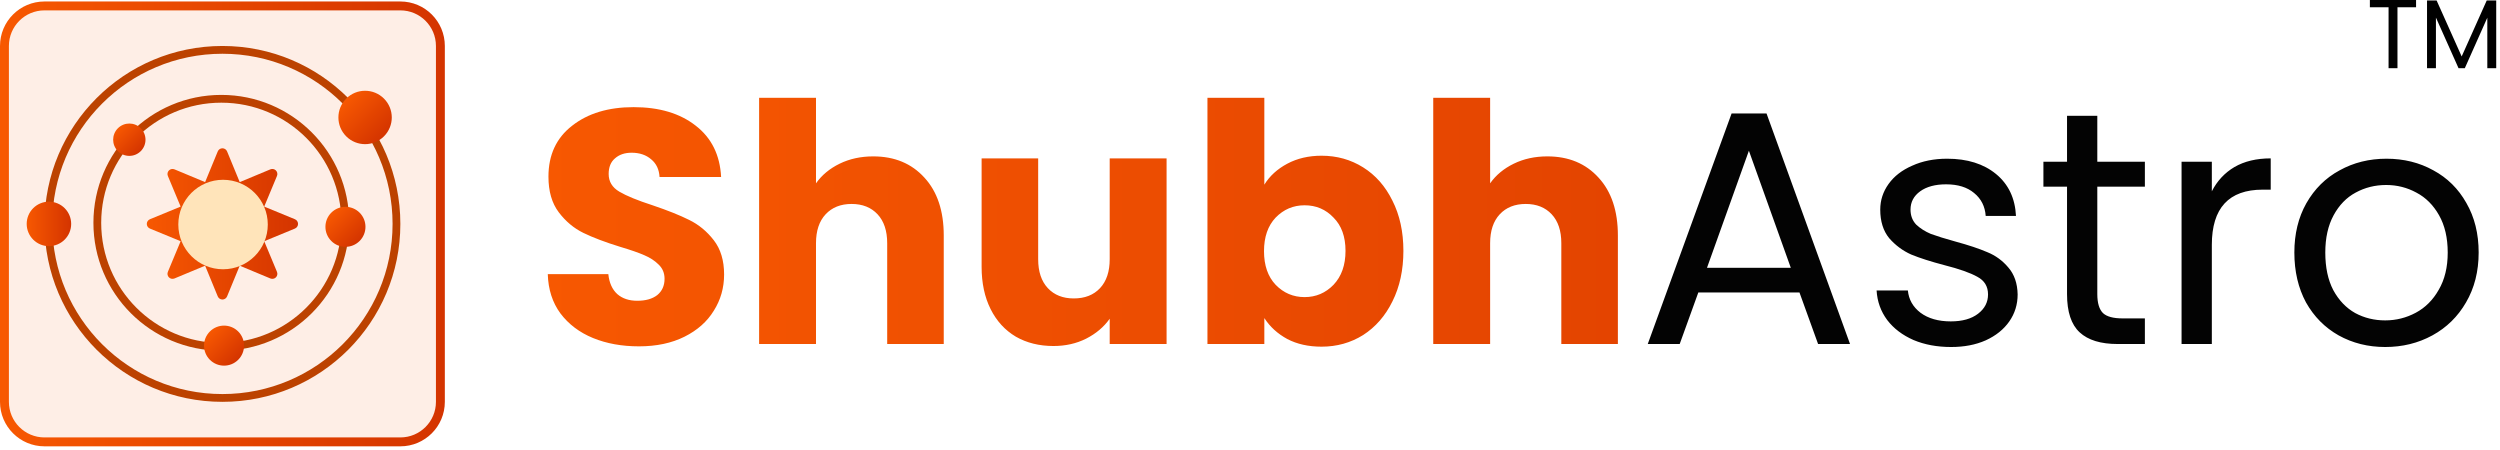
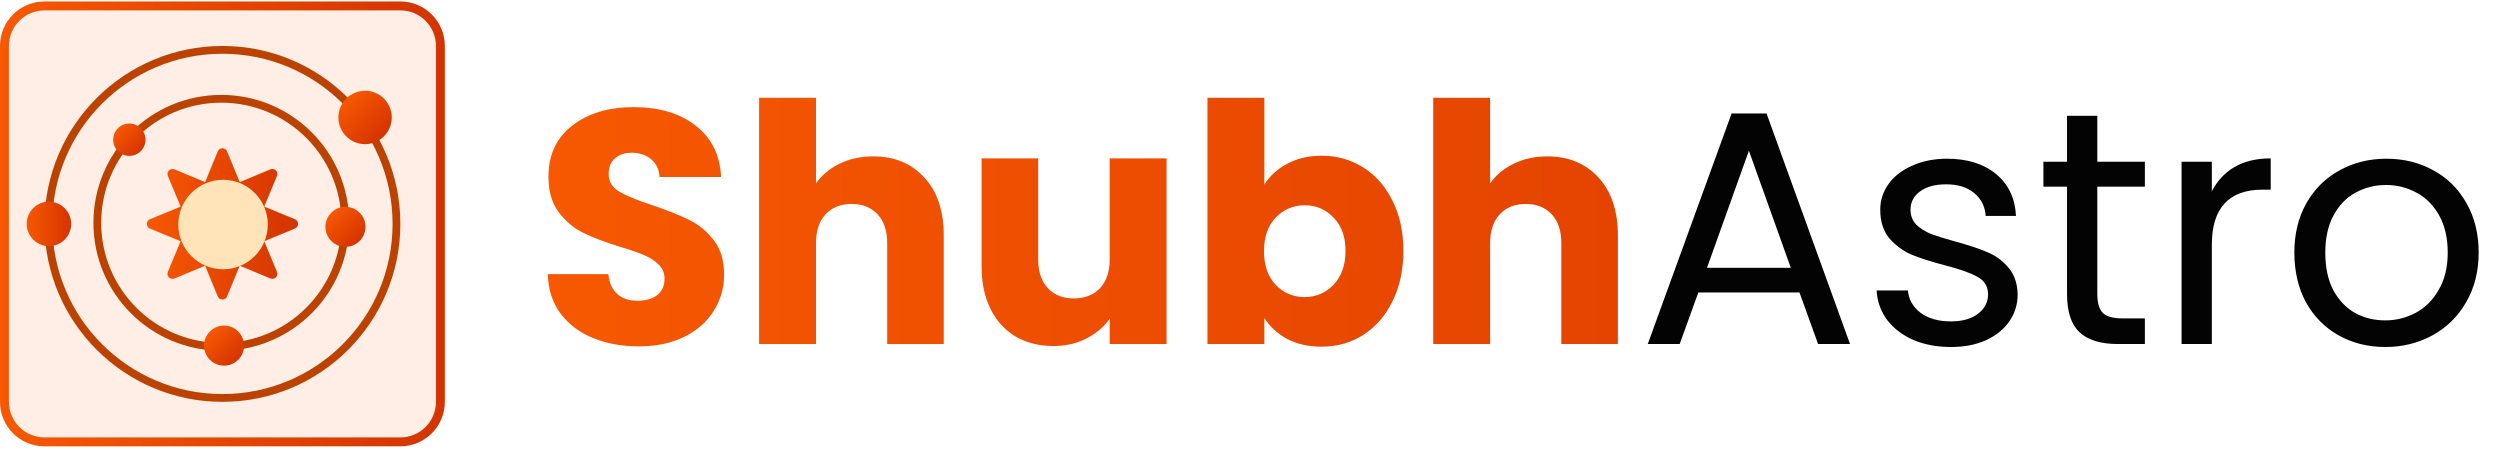
<svg xmlns="http://www.w3.org/2000/svg" width="562" height="101" viewBox="0 0 562 101" fill="none">
  <path d="M143.632 77.858C139.793 77.858 136.353 77.234 133.312 75.988C130.271 74.741 127.828 72.897 125.983 70.454C124.188 68.011 123.241 65.069 123.141 61.629H136.752C136.952 63.573 137.625 65.069 138.771 66.116C139.918 67.113 141.414 67.612 143.259 67.612C145.153 67.612 146.649 67.188 147.746 66.34C148.843 65.443 149.391 64.222 149.391 62.676C149.391 61.38 148.942 60.308 148.045 59.46C147.197 58.612 146.125 57.914 144.829 57.366C143.583 56.818 141.788 56.194 139.444 55.496C136.054 54.449 133.287 53.402 131.143 52.355C128.999 51.308 127.155 49.763 125.609 47.719C124.063 45.675 123.291 43.007 123.291 39.717C123.291 34.831 125.061 31.016 128.6 28.274C132.14 25.482 136.752 24.086 142.436 24.086C148.219 24.086 152.881 25.482 156.421 28.274C159.961 31.016 161.855 34.855 162.105 39.791H148.269C148.169 38.096 147.546 36.775 146.4 35.828C145.253 34.831 143.782 34.332 141.987 34.332C140.442 34.332 139.195 34.756 138.248 35.603C137.301 36.401 136.827 37.573 136.827 39.118C136.827 40.813 137.625 42.135 139.22 43.082C140.816 44.029 143.308 45.051 146.699 46.148C150.089 47.295 152.831 48.392 154.925 49.439C157.069 50.486 158.914 52.006 160.459 54.001C162.005 55.995 162.778 58.563 162.778 61.704C162.778 64.695 162.005 67.412 160.459 69.855C158.964 72.298 156.77 74.243 153.878 75.689C150.986 77.135 147.571 77.858 143.632 77.858ZM196.3 35.155C201.086 35.155 204.925 36.75 207.817 39.941C210.708 43.082 212.154 47.419 212.154 52.954V77.334H199.441V54.674C199.441 51.882 198.718 49.713 197.272 48.167C195.826 46.622 193.881 45.849 191.438 45.849C188.995 45.849 187.051 46.622 185.605 48.167C184.159 49.713 183.436 51.882 183.436 54.674V77.334H170.648V21.992H183.436V41.212C184.733 39.367 186.503 37.897 188.746 36.8C190.99 35.703 193.507 35.155 196.3 35.155ZM262.248 35.603V77.334H249.46V71.65C248.163 73.495 246.393 74.991 244.15 76.137C241.956 77.234 239.513 77.783 236.821 77.783C233.63 77.783 230.813 77.085 228.37 75.689C225.927 74.243 224.032 72.174 222.686 69.481C221.34 66.789 220.667 63.623 220.667 59.984V35.603H233.381V58.264C233.381 61.056 234.104 63.224 235.549 64.77C236.995 66.316 238.94 67.088 241.383 67.088C243.876 67.088 245.845 66.316 247.291 64.77C248.737 63.224 249.46 61.056 249.46 58.264V35.603H262.248ZM284.222 41.511C285.419 39.567 287.139 37.996 289.383 36.8C291.626 35.603 294.194 35.005 297.086 35.005C300.526 35.005 303.642 35.877 306.434 37.623C309.226 39.367 311.42 41.86 313.015 45.101C314.66 48.342 315.483 52.106 315.483 56.394C315.483 60.682 314.66 64.471 313.015 67.761C311.42 71.002 309.226 73.52 306.434 75.315C303.642 77.06 300.526 77.932 297.086 77.932C294.144 77.932 291.576 77.359 289.383 76.212C287.189 75.016 285.469 73.445 284.222 71.501V77.334H271.434V21.992H284.222V41.511ZM302.47 56.394C302.47 53.203 301.573 50.71 299.778 48.915C298.033 47.071 295.864 46.148 293.272 46.148C290.729 46.148 288.56 47.071 286.765 48.915C285.02 50.76 284.148 53.278 284.148 56.469C284.148 59.66 285.02 62.177 286.765 64.022C288.56 65.867 290.729 66.789 293.272 66.789C295.814 66.789 297.983 65.867 299.778 64.022C301.573 62.127 302.47 59.585 302.47 56.394ZM347.844 35.155C352.63 35.155 356.469 36.75 359.361 39.941C362.253 43.082 363.699 47.419 363.699 52.954V77.334H350.985V54.674C350.985 51.882 350.262 49.713 348.816 48.167C347.37 46.622 345.426 45.849 342.983 45.849C340.54 45.849 338.595 46.622 337.149 48.167C335.704 49.713 334.981 51.882 334.981 54.674V77.334H322.192V21.992H334.981V41.212C336.277 39.367 338.047 37.897 340.29 36.8C342.534 35.703 345.052 35.155 347.844 35.155Z" fill="url(#paint0_linear_10865_99)" />
  <path d="M404.519 65.742H381.784L377.596 77.334H370.416L389.263 25.507H397.115L415.887 77.334H408.707L404.519 65.742ZM402.575 60.208L393.152 33.883L383.728 60.208H402.575ZM438.609 78.007C435.468 78.007 432.651 77.484 430.158 76.437C427.665 75.34 425.696 73.844 424.25 71.949C422.804 70.005 422.006 67.786 421.857 65.293H428.886C429.086 67.338 430.033 69.008 431.728 70.304C433.473 71.6 435.742 72.249 438.534 72.249C441.126 72.249 443.171 71.675 444.666 70.528C446.162 69.382 446.91 67.936 446.91 66.191C446.91 64.396 446.112 63.075 444.517 62.227C442.921 61.33 440.453 60.457 437.113 59.61C434.072 58.812 431.579 58.014 429.634 57.217C427.74 56.369 426.094 55.147 424.698 53.552C423.352 51.907 422.679 49.763 422.679 47.12C422.679 45.026 423.302 43.107 424.549 41.362C425.795 39.617 427.565 38.246 429.859 37.249C432.152 36.202 434.77 35.678 437.711 35.678C442.248 35.678 445.913 36.825 448.705 39.118C451.497 41.412 452.993 44.553 453.192 48.541H446.386C446.237 46.397 445.364 44.677 443.769 43.381C442.223 42.085 440.129 41.437 437.487 41.437C435.044 41.437 433.099 41.96 431.654 43.007C430.208 44.054 429.485 45.425 429.485 47.12C429.485 48.467 429.909 49.588 430.756 50.486C431.654 51.333 432.75 52.031 434.047 52.58C435.393 53.078 437.238 53.652 439.581 54.3C442.523 55.098 444.916 55.895 446.76 56.693C448.605 57.441 450.176 58.588 451.472 60.133C452.818 61.679 453.516 63.698 453.566 66.191C453.566 68.434 452.943 70.454 451.696 72.249C450.45 74.043 448.68 75.464 446.386 76.511C444.143 77.508 441.55 78.007 438.609 78.007ZM471.474 41.96V66.116C471.474 68.11 471.898 69.531 472.746 70.379C473.593 71.177 475.064 71.576 477.158 71.576H482.169V77.334H476.036C472.247 77.334 469.405 76.462 467.511 74.716C465.616 72.972 464.669 70.105 464.669 66.116V41.96H459.359V36.351H464.669V26.031H471.474V36.351H482.169V41.96H471.474ZM497.22 43.007C498.417 40.664 500.112 38.844 502.306 37.548C504.549 36.251 507.266 35.603 510.457 35.603V42.633H508.662C501.034 42.633 497.22 46.771 497.22 55.048V77.334H490.415V36.351H497.22V43.007ZM536.187 78.007C532.348 78.007 528.858 77.135 525.717 75.39C522.626 73.644 520.183 71.177 518.388 67.986C516.643 64.745 515.771 61.006 515.771 56.768C515.771 52.58 516.668 48.89 518.463 45.699C520.308 42.459 522.8 39.991 525.942 38.296C529.083 36.551 532.597 35.678 536.486 35.678C540.375 35.678 543.89 36.551 547.031 38.296C550.172 39.991 552.64 42.434 554.435 45.625C556.28 48.816 557.202 52.53 557.202 56.768C557.202 61.006 556.255 64.745 554.36 67.986C552.516 71.177 549.998 73.644 546.807 75.39C543.616 77.135 540.076 78.007 536.187 78.007ZM536.187 72.024C538.63 72.024 540.924 71.451 543.068 70.304C545.211 69.157 546.932 67.437 548.228 65.144C549.574 62.85 550.247 60.058 550.247 56.768C550.247 53.477 549.599 50.685 548.303 48.392C547.006 46.098 545.311 44.403 543.217 43.306C541.123 42.16 538.855 41.586 536.412 41.586C533.919 41.586 531.625 42.16 529.531 43.306C527.487 44.403 525.842 46.098 524.595 48.392C523.349 50.685 522.726 53.477 522.726 56.768C522.726 60.108 523.324 62.925 524.521 65.219C525.767 67.512 527.412 69.232 529.456 70.379C531.501 71.476 533.744 72.024 536.187 72.024Z" fill="#030303" />
-   <path d="M543.132 -9.53674e-07V1.628H538.952V15.334H536.95V1.628H532.748V-9.53674e-07H543.132ZM561.15 0.11V15.334H559.148V3.982L554.088 15.334H552.68L547.598 3.96V15.334H545.596V0.11H547.752L553.384 12.694L559.016 0.11H561.15Z" fill="black" />
  <rect x="1" y="1.334" width="98" height="98" rx="9" fill="#FEEEE6" stroke="url(#paint1_linear_10865_99)" stroke-width="2" />
  <path fill-rule="evenodd" clip-rule="evenodd" d="M46.109 40.94L39.216 38.068C38.792 37.892 38.304 37.989 37.979 38.313C37.655 38.638 37.558 39.126 37.734 39.55L40.606 46.443L33.702 49.286C33.278 49.461 33 49.875 33 50.334C33 50.793 33.278 51.207 33.702 51.382L40.606 54.225L37.734 61.118C37.558 61.541 37.655 62.03 37.979 62.355C38.304 62.679 38.792 62.776 39.216 62.6L46.109 59.728L48.952 66.632C49.127 67.056 49.541 67.334 50 67.334C50.459 67.334 50.873 67.056 51.048 66.632L53.891 59.728L60.784 62.6C61.208 62.776 61.696 62.679 62.021 62.355C62.345 62.03 62.442 61.541 62.266 61.118L59.394 54.225L66.299 51.382C66.722 51.207 67 50.793 67 50.334C67 49.875 66.722 49.461 66.299 49.286L59.394 46.443L62.266 39.55C62.442 39.126 62.345 38.638 62.021 38.313C61.696 37.989 61.208 37.892 60.784 38.068L53.891 40.94L51.048 34.035C50.873 33.612 50.459 33.334 50 33.334C49.541 33.334 49.127 33.612 48.952 34.035L46.109 40.94Z" fill="url(#paint2_linear_10865_99)" />
  <path d="M50.141 60.532C55.696 60.532 60.199 56.029 60.199 50.474C60.199 44.919 55.696 40.416 50.141 40.416C44.586 40.416 40.083 44.919 40.083 50.474C40.083 56.029 44.586 60.532 50.141 60.532Z" fill="#FFE4BA" />
  <circle cx="49.75" cy="50.084" r="27.875" stroke="#BC4200" stroke-width="1.75" />
  <circle cx="50" cy="50.334" r="39.125" stroke="#BC4200" stroke-width="1.75" />
  <path d="M47.182 80.88C48.939 82.637 51.789 82.637 53.546 80.88C55.303 79.123 55.303 76.273 53.546 74.516C51.789 72.759 48.939 72.759 47.182 74.516C45.425 76.273 45.425 79.123 47.182 80.88Z" fill="url(#paint3_linear_10865_99)" />
  <path d="M26.501 33.977C27.921 35.397 30.223 35.397 31.643 33.977C33.063 32.557 33.063 30.255 31.643 28.835C30.223 27.415 27.921 27.415 26.501 28.835C25.081 30.255 25.081 32.557 26.501 33.977Z" fill="url(#paint4_linear_10865_99)" />
  <path d="M74.475 54.173C76.232 55.93 79.081 55.93 80.839 54.173C82.596 52.416 82.596 49.566 80.839 47.809C79.081 46.052 76.232 46.052 74.475 47.809C72.717 49.566 72.717 52.416 74.475 54.173Z" fill="url(#paint5_linear_10865_99)" />
  <path d="M77.829 30.648C80.172 32.991 83.971 32.991 86.314 30.648C88.657 28.305 88.657 24.506 86.314 22.163C83.971 19.819 80.172 19.819 77.829 22.163C75.486 24.506 75.486 28.305 77.829 30.648Z" fill="url(#paint6_linear_10865_99)" />
  <path d="M11 55.334C13.761 55.334 16 53.095 16 50.334C16 47.573 13.761 45.334 11 45.334C8.239 45.334 6 47.573 6 50.334C6 53.095 8.239 55.334 11 55.334Z" fill="url(#paint7_linear_10865_99)" />
  <defs>
    <linearGradient id="paint0_linear_10865_99" x1="120" y1="50.834" x2="561" y2="50.834" gradientUnits="userSpaceOnUse">
      <stop stop-color="#F75801" />
      <stop offset="1" stop-color="#D43400" />
    </linearGradient>
    <linearGradient id="paint1_linear_10865_99" x1="0" y1="50.334" x2="100" y2="50.334" gradientUnits="userSpaceOnUse">
      <stop stop-color="#F75801" />
      <stop offset="1" stop-color="#D43400" />
    </linearGradient>
    <linearGradient id="paint2_linear_10865_99" x1="33" y1="50.334" x2="67" y2="50.334" gradientUnits="userSpaceOnUse">
      <stop stop-color="#F75801" />
      <stop offset="1" stop-color="#D43400" />
    </linearGradient>
    <linearGradient id="paint3_linear_10865_99" x1="47.182" y1="74.516" x2="53.546" y2="80.88" gradientUnits="userSpaceOnUse">
      <stop stop-color="#F75801" />
      <stop offset="1" stop-color="#D43400" />
    </linearGradient>
    <linearGradient id="paint4_linear_10865_99" x1="26.501" y1="28.835" x2="31.643" y2="33.977" gradientUnits="userSpaceOnUse">
      <stop stop-color="#F75801" />
      <stop offset="1" stop-color="#D43400" />
    </linearGradient>
    <linearGradient id="paint5_linear_10865_99" x1="74.475" y1="47.809" x2="80.839" y2="54.173" gradientUnits="userSpaceOnUse">
      <stop stop-color="#F75801" />
      <stop offset="1" stop-color="#D43400" />
    </linearGradient>
    <linearGradient id="paint6_linear_10865_99" x1="77.829" y1="22.163" x2="86.314" y2="30.648" gradientUnits="userSpaceOnUse">
      <stop stop-color="#F75801" />
      <stop offset="1" stop-color="#D43400" />
    </linearGradient>
    <linearGradient id="paint7_linear_10865_99" x1="6" y1="50.334" x2="16" y2="50.334" gradientUnits="userSpaceOnUse">
      <stop stop-color="#F75801" />
      <stop offset="1" stop-color="#D43400" />
    </linearGradient>
  </defs>
</svg>
